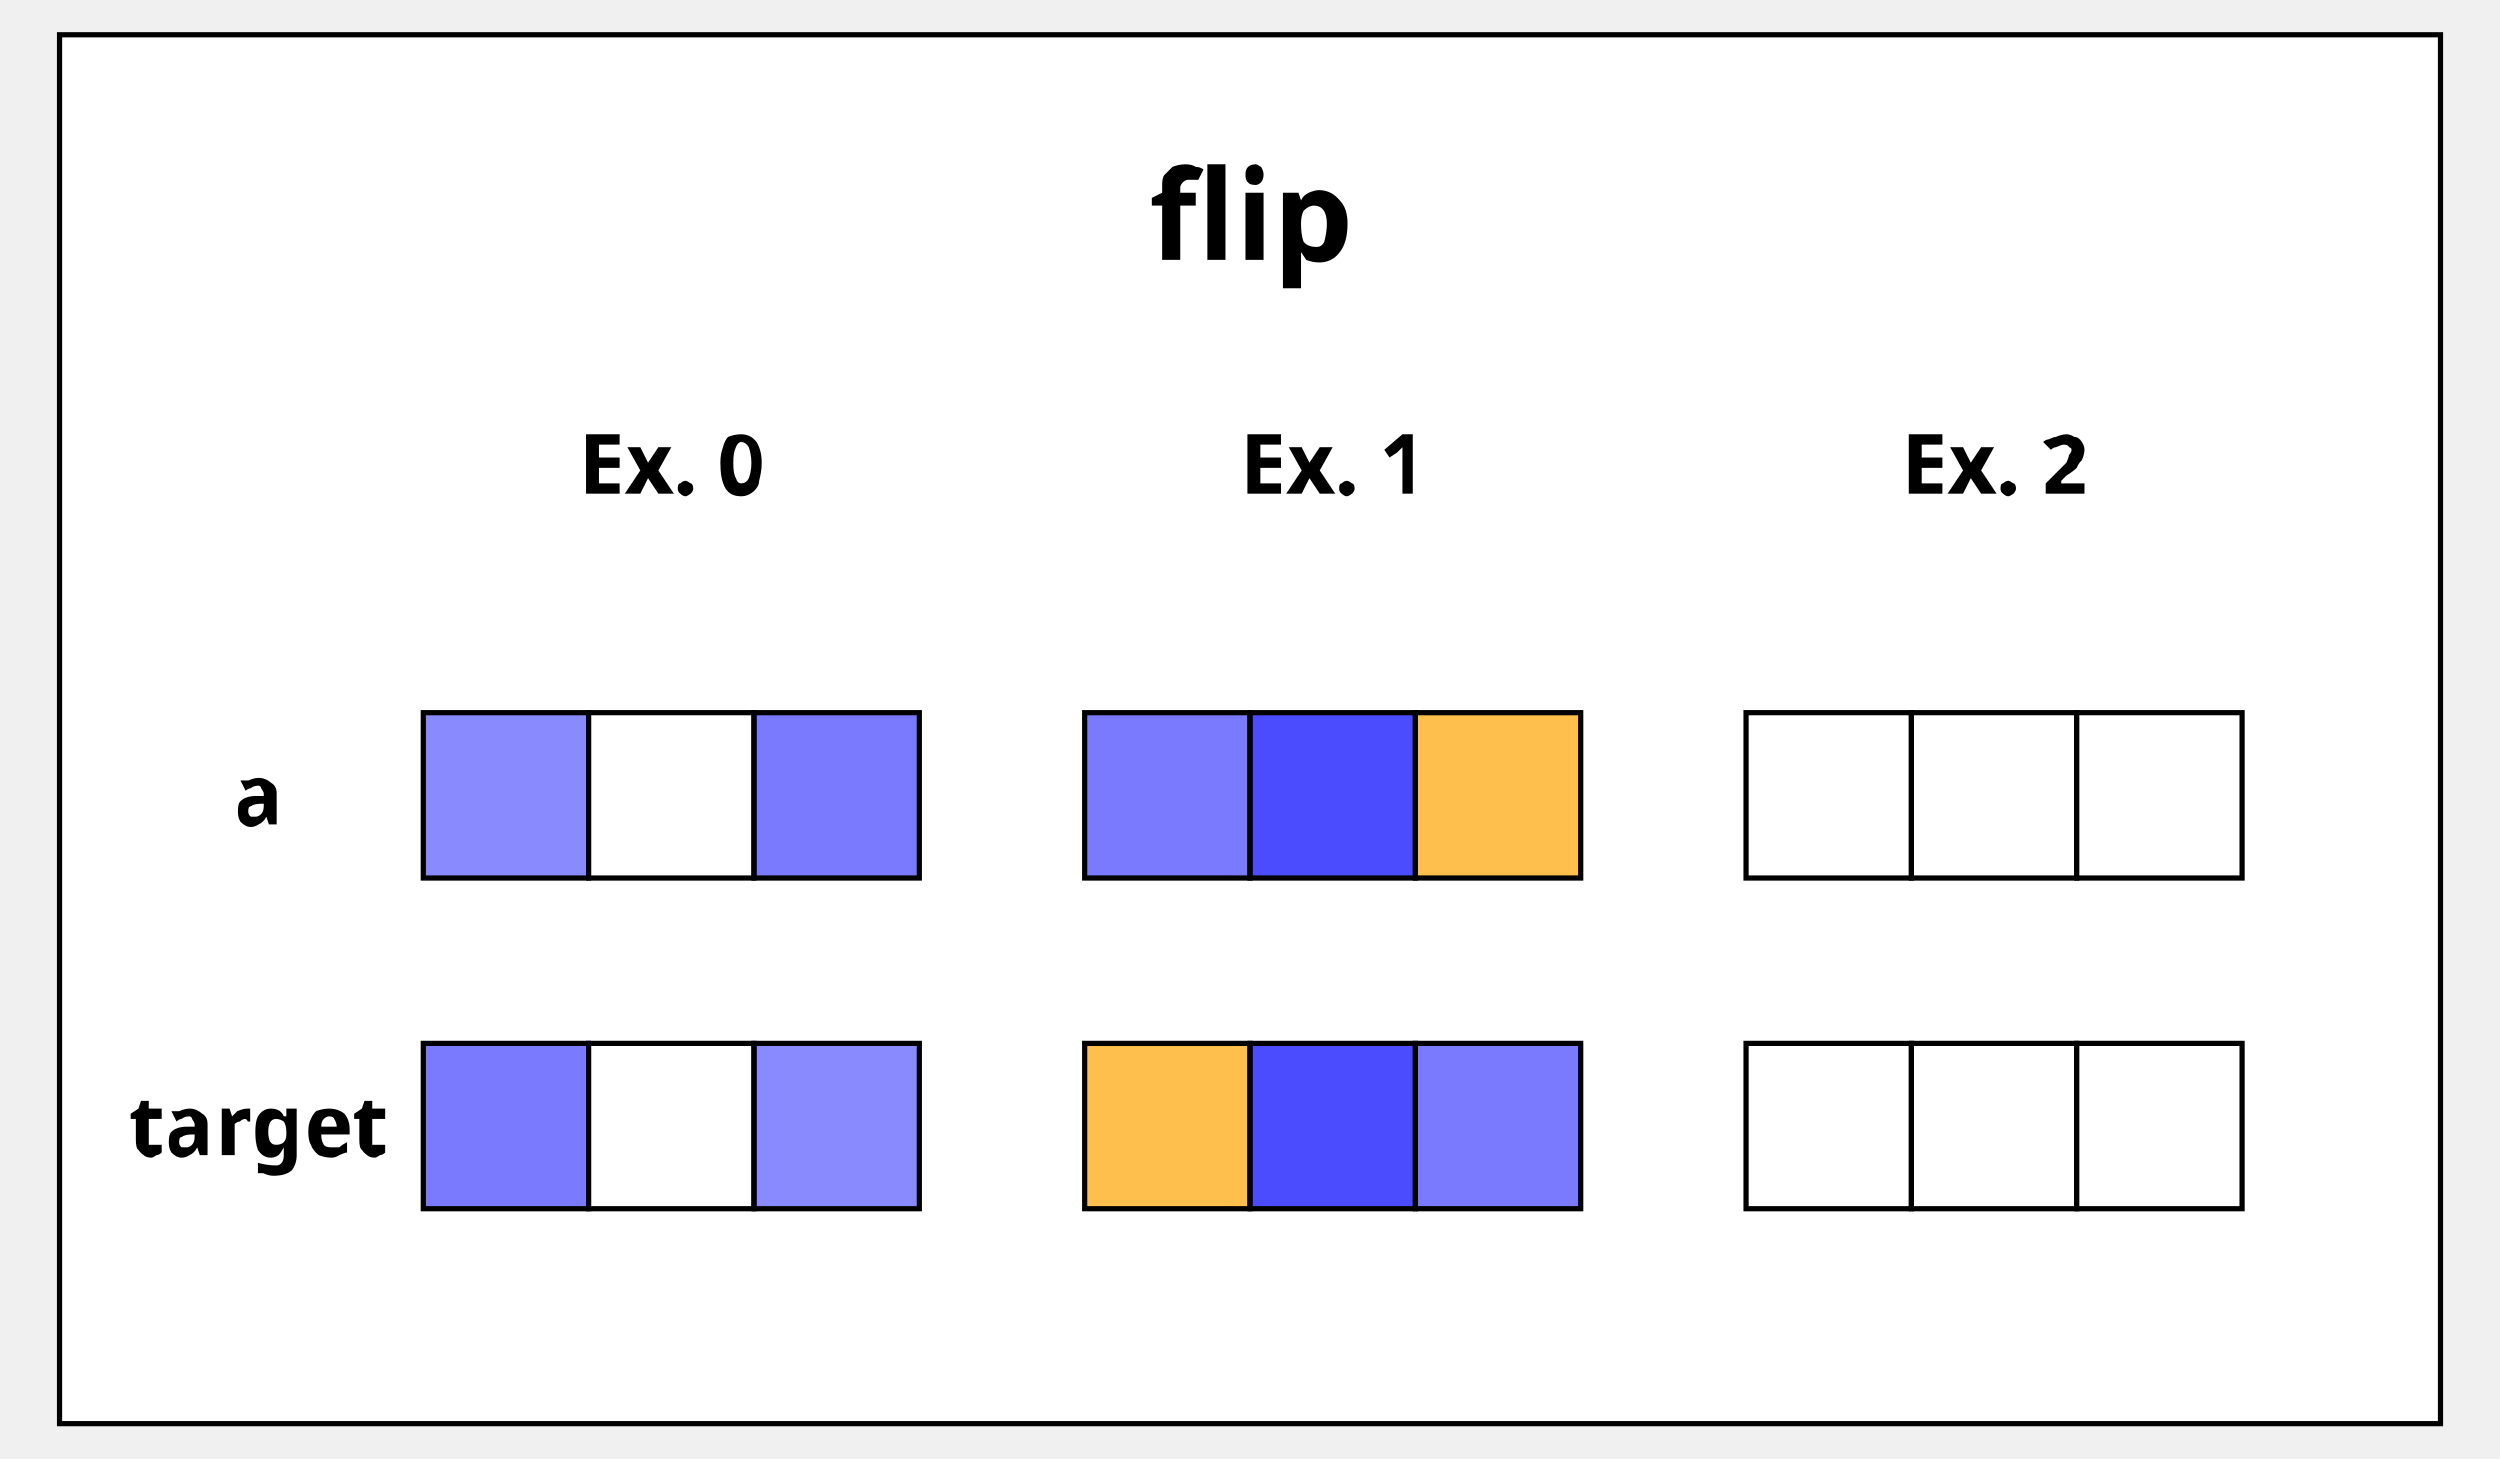
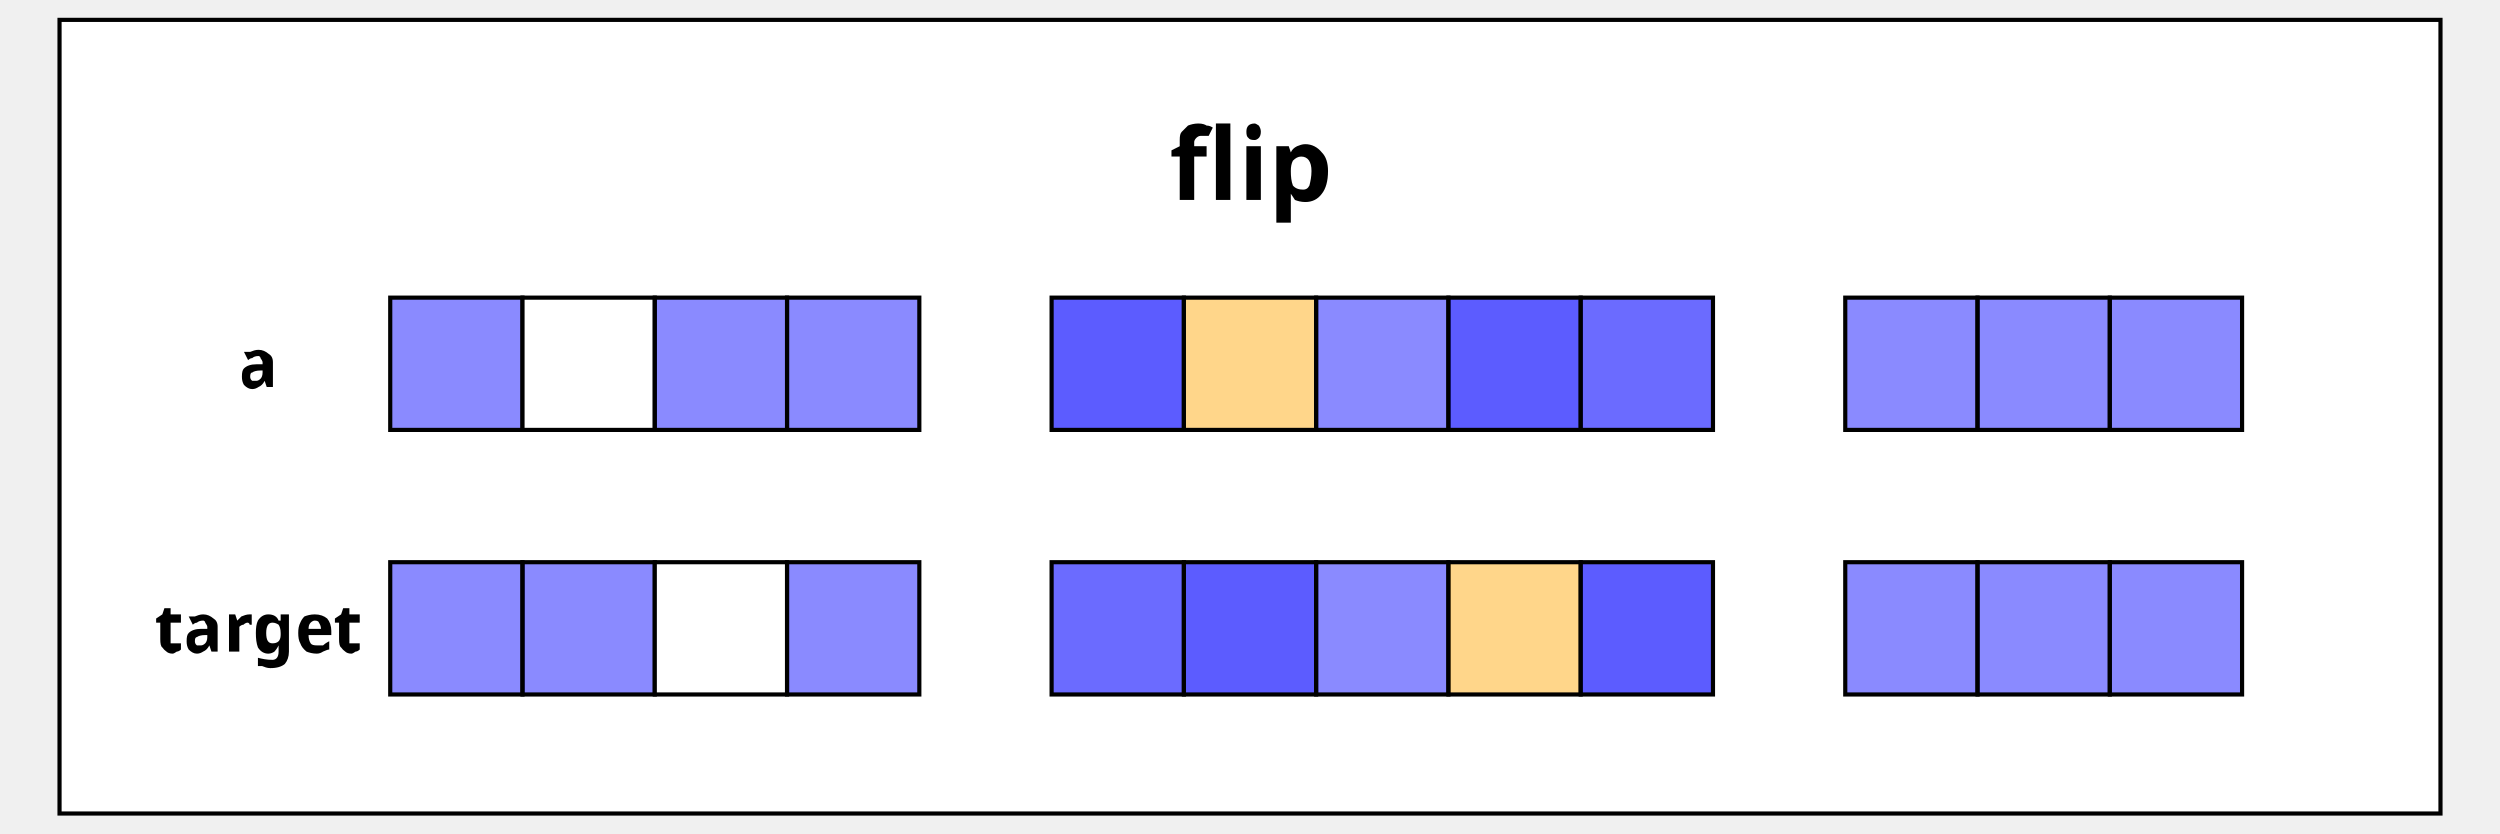
- <svg xmlns="http://www.w3.org/2000/svg" baseProfile="full" height="420.024" version="1.1" width="720">
+ <svg xmlns="http://www.w3.org/2000/svg" baseProfile="full" height="300.018" version="1.1" width="900">
  <defs>
    <marker id="arrow" markerHeight="3.5" markerWidth="5" orient="auto" refX="5.0" refY="1.7">
      <polygon points="0,0 5,1.75 0,3.5" />
    </marker>
  </defs>
  <g style="fill:white;">
-     <g transform="matrix(1.0, 0.0, 0.0, 1.0, 360.003, 210.012)">
+     <g transform="matrix(1.0, 0.0, 0.0, 1.0, 450.003, 150.009)">
      <g transform="matrix(47.61905, 0.0, 0.0, 47.61905, 0.0, 0.0)">
        <g>
-           <g transform="matrix(1.0, 0.0, 0.0, 1.0, -0.0, -0.0)">
+           <g transform="matrix(1.0, 0.0, 0.0, 1.0, -0.0, 2.220446049250313e-16)">
            <g>
              <g style="fill: #ffffff;stroke: black;stroke-width: 1.5;" transform="matrix(1.0, 0.0, 0.0, 1.0, 0.0, 0.0)">
-                 <rect height="8.4" style="vector-effect: non-scaling-stroke;" width="14.4" x="-7.2" y="-4.2" />
+                 <rect height="6" style="vector-effect: non-scaling-stroke;" width="18" x="-9" y="-3" />
              </g>
-               <g transform="matrix(1.0, 0.0, 0.0, 1.0, -0.0, -3.60024)">
+               <g transform="matrix(1.0, 0.0, 0.0, 1.0, -0.0, -2.40018)">
                <g>
                  <g>
                    <g>
                      <g>
                        <g style="stroke: black;stroke-width: 1.5;" transform="matrix(1.0, 0.0, 0.0, 1.0, 0.0, 0.0)">
                          <g />
                        </g>
                        <g transform="matrix(1.0, 0.0, 0.0, 1.0, 0.0, 0.5)">
                          <g style="fill: #000000;stroke: black;stroke-width: 0.0;" transform="matrix(1.0, 0.0, 0.0, 1.0, 0.0, 0.0)">
                            <text style="text-align:center; text-anchor:middle; dominant-baseline:middle;                       font-family:sans-serif; font-weight: bold;                       font-size:0.75px;                       vector-effect: non-scaling-stroke;" transform="translate(-5e-05, 0)">flip</text>
                          </g>
                        </g>
                      </g>
                      <g transform="matrix(1.0, 0.0, 0.0, 1.0, 0.0, 1.0001)">
                        <g style="stroke: black;stroke-width: 1.5;" transform="matrix(1.0, 0.0, 0.0, 1.0, 0.0, 0.0)">
                          <g />
                        </g>
                      </g>
                    </g>
-                     <g transform="matrix(1.0, 0.0, 0.0, 1.0, 0.0, 4.00025)">
-                       <g transform="matrix(1.0, 0.0, 0.0, 1.0, -6.0, -2.0001)">
+                     <g transform="matrix(1.0, 0.0, 0.0, 1.0, 0.0, 3.0002)">
+                       <g transform="matrix(1.0, 0.0, 0.0, 1.0, -7.5, -1.00005)">
                        <g>
                          <g>
                            <g>
                              <g>
                                <g>
                                  <g>
                                    <g>
                                      <g>
                                        <g>
-                                           <g>
-                                             <g>
-                                               <g transform="matrix(1.0, 0.0, 0.0, 1.0, -0.0, -0.0)">
+                                           <g transform="matrix(1.0, 0.0, 0.0, 1.0, -5e-05, -0.25005)">
+                                             <g>
+                                               <g>
                                                <g style="stroke: black;stroke-width: 1.5;" transform="matrix(1.0, 0.0, 0.0, 1.0, 0.0, 0.0)">
                                                  <g />
                                                </g>
-                                               </g>
-                                               <g />
-                                             </g>
-                                             <g transform="matrix(1.0, 0.0, 0.0, 1.0, 0.50005, 0.0)">
-                                               <g style="stroke: black;stroke-width: 1.5;" transform="matrix(1.0, 0.0, 0.0, 1.0, 0.0, 0.0)">
-                                                 <g />
-                                               </g>
-                                             </g>
-                                           </g>
-                                           <g transform="matrix(1.0, 0.0, 0.0, 1.0, 2.50005, 0.0)">
-                                             <g>
-                                               <g transform="matrix(1.0, 0.0, 0.0, 1.0, -5e-05, -0.25005)">
-                                                 <g>
-                                                   <g>
-                                                     <g style="stroke: black;stroke-width: 1.5;" transform="matrix(1.0, 0.0, 0.0, 1.0, 0.0, 0.0)">
-                                                       <g />
-                                                     </g>
-                                                     <g transform="matrix(1.0, 0.0, 0.0, 1.0, 0.0, 0.25)">
-                                                       <g style="fill: #000000;stroke: black;stroke-width: 0.0;" transform="matrix(1.0, 0.0, 0.0, 1.0, 0.0, 0.0)">
-                                                         <text style="text-align:center; text-anchor:middle; dominant-baseline:middle;                       font-family:sans-serif; font-weight: bold;                       font-size:0.5px;                       vector-effect: non-scaling-stroke;" transform="translate(-5e-05, 0)">Ex. 0</text>
-                                                       </g>
-                                                     </g>
-                                                   </g>
-                                                   <g transform="matrix(1.0, 0.0, 0.0, 1.0, 0.0, 0.5001)">
-                                                     <g style="stroke: black;stroke-width: 1.5;" transform="matrix(1.0, 0.0, 0.0, 1.0, 0.0, 0.0)">
-                                                       <g />
-                                                     </g>
-                                                   </g>
-                                                 </g>
-                                               </g>
-                                               <g />
-                                             </g>
-                                           </g>
-                                         </g>
-                                         <g transform="matrix(1.0, 0.0, 0.0, 1.0, 4.50005, 0.0)">
-                                           <g style="stroke: black;stroke-width: 1.5;" transform="matrix(1.0, 0.0, 0.0, 1.0, 0.0, 0.0)">
-                                             <g />
-                                           </g>
-                                         </g>
-                                       </g>
-                                       <g transform="matrix(1.0, 0.0, 0.0, 1.0, 6.50005, 0.0)">
-                                         <g>
-                                           <g transform="matrix(1.0, 0.0, 0.0, 1.0, -5e-05, -0.25005)">
-                                             <g>
-                                               <g>
-                                                 <g style="stroke: black;stroke-width: 1.5;" transform="matrix(1.0, 0.0, 0.0, 1.0, 0.0, 0.0)">
-                                                   <g />
-                                                 </g>
                                                <g transform="matrix(1.0, 0.0, 0.0, 1.0, 0.0, 0.25)">
                                                  <g style="fill: #000000;stroke: black;stroke-width: 0.0;" transform="matrix(1.0, 0.0, 0.0, 1.0, 0.0, 0.0)">
-                                                     <text style="text-align:center; text-anchor:middle; dominant-baseline:middle;                       font-family:sans-serif; font-weight: bold;                       font-size:0.5px;                       vector-effect: non-scaling-stroke;" transform="translate(-5e-05, 0)">Ex. 1</text>
+                                                     <text style="text-align:center; text-anchor:middle; dominant-baseline:middle;                       font-family:sans-serif; font-weight: bold;                       font-size:0.5px;                       vector-effect: non-scaling-stroke;" transform="translate(-5e-05, 0)">a</text>
                                                  </g>
                                                </g>
                                              </g>
                                              <g transform="matrix(1.0, 0.0, 0.0, 1.0, 0.0, 0.5001)">
                                                <g style="stroke: black;stroke-width: 1.5;" transform="matrix(1.0, 0.0, 0.0, 1.0, 0.0, 0.0)">
                                                  <g />
                                                </g>
                                              </g>
                                            </g>
                                          </g>
                                          <g />
                                        </g>
-                                       </g>
-                                     </g>
-                                     <g transform="matrix(1.0, 0.0, 0.0, 1.0, 8.50005, 0.0)">
-                                       <g style="stroke: black;stroke-width: 1.5;" transform="matrix(1.0, 0.0, 0.0, 1.0, 0.0, 0.0)">
-                                         <g />
-                                       </g>
-                                     </g>
-                                   </g>
-                                   <g transform="matrix(1.0, 0.0, 0.0, 1.0, 10.50005, 0.0)">
-                                     <g>
-                                       <g transform="matrix(1.0, 0.0, 0.0, 1.0, -5e-05, -0.25005)">
-                                         <g>
-                                           <g>
-                                             <g style="stroke: black;stroke-width: 1.5;" transform="matrix(1.0, 0.0, 0.0, 1.0, 0.0, 0.0)">
-                                               <g />
-                                             </g>
-                                             <g transform="matrix(1.0, 0.0, 0.0, 1.0, 0.0, 0.25)">
-                                               <g style="fill: #000000;stroke: black;stroke-width: 0.0;" transform="matrix(1.0, 0.0, 0.0, 1.0, 0.0, 0.0)">
-                                                 <text style="text-align:center; text-anchor:middle; dominant-baseline:middle;                       font-family:sans-serif; font-weight: bold;                       font-size:0.5px;                       vector-effect: non-scaling-stroke;" transform="translate(-5e-05, 0)">Ex. 2</text>
-                                               </g>
-                                             </g>
-                                           </g>
-                                           <g transform="matrix(1.0, 0.0, 0.0, 1.0, 0.0, 0.5001)">
-                                             <g style="stroke: black;stroke-width: 1.5;" transform="matrix(1.0, 0.0, 0.0, 1.0, 0.0, 0.0)">
-                                               <g />
-                                             </g>
-                                           </g>
-                                         </g>
-                                       </g>
-                                       <g />
-                                     </g>
-                                   </g>
-                                 </g>
-                                 <g transform="matrix(1.0, 0.0, 0.0, 1.0, 0.0, 1.00005)">
-                                   <g style="stroke: black;stroke-width: 1.5;" transform="matrix(0.0, -1.0, 1.0, 0.0, 0.0, 0.0)">
-                                     <g />
-                                   </g>
-                                 </g>
-                               </g>
-                               <g transform="matrix(1.0, 0.0, 0.0, 1.0, 0.0, 2.0001)">
-                                 <g>
-                                   <g>
-                                     <g>
-                                       <g>
-                                         <g>
-                                           <g>
-                                             <g>
-                                               <g transform="matrix(1.0, 0.0, 0.0, 1.0, -5e-05, -0.25005)">
-                                                 <g>
-                                                   <g>
-                                                     <g style="stroke: black;stroke-width: 1.5;" transform="matrix(1.0, 0.0, 0.0, 1.0, 0.0, 0.0)">
-                                                       <g />
-                                                     </g>
-                                                     <g transform="matrix(1.0, 0.0, 0.0, 1.0, 0.0, 0.25)">
-                                                       <g style="fill: #000000;stroke: black;stroke-width: 0.0;" transform="matrix(1.0, 0.0, 0.0, 1.0, 0.0, 0.0)">
-                                                         <text style="text-align:center; text-anchor:middle; dominant-baseline:middle;                       font-family:sans-serif; font-weight: bold;                       font-size:0.5px;                       vector-effect: non-scaling-stroke;" transform="translate(-5e-05, 0)">a</text>
-                                                       </g>
-                                                     </g>
-                                                   </g>
-                                                   <g transform="matrix(1.0, 0.0, 0.0, 1.0, 0.0, 0.5001)">
-                                                     <g style="stroke: black;stroke-width: 1.5;" transform="matrix(1.0, 0.0, 0.0, 1.0, 0.0, 0.0)">
-                                                       <g />
-                                                     </g>
-                                                   </g>
-                                                 </g>
-                                               </g>
-                                               <g />
-                                             </g>
-                                             <g transform="matrix(1.0, 0.0, 0.0, 1.0, 0.50005, 0.0)">
-                                               <g style="stroke: black;stroke-width: 1.5;" transform="matrix(1.0, 0.0, 0.0, 1.0, 0.0, 0.0)">
-                                                 <g />
-                                               </g>
-                                             </g>
-                                           </g>
-                                           <g transform="matrix(1.0, 0.0, 0.0, 1.0, 2.50005, 0.0)">
-                                             <g>
-                                               <g transform="matrix(1.0, 0.0, 0.0, 1.0, -1.0, -0.0)">
+                                         <g transform="matrix(1.0, 0.0, 0.0, 1.0, 0.50005, 0.0)">
+                                           <g style="stroke: black;stroke-width: 1.5;" transform="matrix(1.0, 0.0, 0.0, 1.0, 0.0, 0.0)">
+                                             <g />
+                                           </g>
+                                         </g>
+                                       </g>
+                                       <g transform="matrix(1.0, 0.0, 0.0, 1.0, 3.00005, 0.0)">
+                                         <g>
+                                           <g transform="matrix(1.0, 0.0, 0.0, 1.0, -1.5, -0.0)">
+                                             <g>
+                                               <g>
                                                <g>
                                                  <g>
                                                    <g>
                                                      <g>
                                                        <g style="fill: #0000ff;stroke: black;stroke-width: 1.5;fill-opacity: 0.46;" transform="matrix(1.0, 0.0, 0.0, 1.0, 0.0, 0.0)">
                                                          <rect height="1" style="vector-effect: non-scaling-stroke;" width="1" x="-0.5" y="-0.5" />
                                                        </g>
                                                        <g transform="matrix(1.0, 0.0, 0.0, 1.0, 0.5, 0.0)">
                                                          <g transform="matrix(1.0, -0.0, 0.0, 1.0, 0.0, 0.0)">
                                                            <g />
                                                          </g>
                                                        </g>
                                                      </g>
                                                      <g transform="matrix(1.0, 0.0, 0.0, 1.0, 1.0, 0.0)">
                                                        <g style="stroke: black;stroke-width: 1.5;" transform="matrix(1.0, 0.0, 0.0, 1.0, 0.0, 0.0)">
                                                          <rect height="1" style="vector-effect: non-scaling-stroke;" width="1" x="-0.5" y="-0.5" />
                                                        </g>
                                                      </g>
                                                    </g>
                                                    <g transform="matrix(1.0, 0.0, 0.0, 1.0, 1.5, 0.0)">
                                                      <g transform="matrix(1.0, -0.0, 0.0, 1.0, 0.0, 0.0)">
                                                        <g />
                                                      </g>
                                                    </g>
                                                  </g>
                                                  <g transform="matrix(1.0, 0.0, 0.0, 1.0, 2.0, 0.0)">
-                                                     <g style="fill: #0000ff;stroke: black;stroke-width: 1.5;fill-opacity: 0.52;" transform="matrix(1.0, 0.0, 0.0, 1.0, 0.0, 0.0)">
+                                                     <g style="fill: #0000ff;stroke: black;stroke-width: 1.5;fill-opacity: 0.46;" transform="matrix(1.0, 0.0, 0.0, 1.0, 0.0, 0.0)">
                                                      <rect height="1" style="vector-effect: non-scaling-stroke;" width="1" x="-0.5" y="-0.5" />
                                                    </g>
                                                  </g>
                                                </g>
-                                               </g>
-                                               <g />
-                                             </g>
-                                           </g>
-                                         </g>
-                                         <g transform="matrix(1.0, 0.0, 0.0, 1.0, 4.50005, 0.0)">
-                                           <g style="stroke: black;stroke-width: 1.5;" transform="matrix(1.0, 0.0, 0.0, 1.0, 0.0, 0.0)">
-                                             <g />
-                                           </g>
-                                         </g>
-                                       </g>
-                                       <g transform="matrix(1.0, 0.0, 0.0, 1.0, 6.50005, 0.0)">
-                                         <g>
-                                           <g transform="matrix(1.0, 0.0, 0.0, 1.0, -1.0, -0.0)">
+                                                 <g transform="matrix(1.0, 0.0, 0.0, 1.0, 2.5, 0.0)">
+                                                   <g transform="matrix(1.0, -0.0, 0.0, 1.0, 0.0, 0.0)">
+                                                     <g />
+                                                   </g>
+                                                 </g>
+                                               </g>
+                                               <g transform="matrix(1.0, 0.0, 0.0, 1.0, 3.0, 0.0)">
+                                                 <g style="fill: #0000ff;stroke: black;stroke-width: 1.5;fill-opacity: 0.46;" transform="matrix(1.0, 0.0, 0.0, 1.0, 0.0, 0.0)">
+                                                   <rect height="1" style="vector-effect: non-scaling-stroke;" width="1" x="-0.5" y="-0.5" />
+                                                 </g>
+                                               </g>
+                                             </g>
+                                           </g>
+                                           <g />
+                                         </g>
+                                       </g>
+                                     </g>
+                                     <g transform="matrix(1.0, 0.0, 0.0, 1.0, 5.50005, 0.0)">
+                                       <g style="stroke: black;stroke-width: 1.5;" transform="matrix(1.0, 0.0, 0.0, 1.0, 0.0, 0.0)">
+                                         <g />
+                                       </g>
+                                     </g>
+                                   </g>
+                                   <g transform="matrix(1.0, 0.0, 0.0, 1.0, 8.50005, 0.0)">
+                                     <g>
+                                       <g transform="matrix(1.0, 0.0, 0.0, 1.0, -2.0, -0.0)">
+                                         <g>
+                                           <g>
                                            <g>
                                              <g>
                                                <g>
                                                  <g>
-                                                     <g style="fill: #0000ff;stroke: black;stroke-width: 1.5;fill-opacity: 0.52;" transform="matrix(1.0, 0.0, 0.0, 1.0, 0.0, 0.0)">
-                                                       <rect height="1" style="vector-effect: non-scaling-stroke;" width="1" x="-0.5" y="-0.5" />
-                                                     </g>
-                                                     <g transform="matrix(1.0, 0.0, 0.0, 1.0, 0.5, 0.0)">
+                                                     <g>
+                                                       <g>
+                                                         <g style="fill: #0000ff;stroke: black;stroke-width: 1.5;fill-opacity: 0.64;" transform="matrix(1.0, 0.0, 0.0, 1.0, 0.0, 0.0)">
+                                                           <rect height="1" style="vector-effect: non-scaling-stroke;" width="1" x="-0.5" y="-0.5" />
+                                                         </g>
+                                                         <g transform="matrix(1.0, 0.0, 0.0, 1.0, 0.5, 0.0)">
+                                                           <g transform="matrix(1.0, -0.0, 0.0, 1.0, 0.0, 0.0)">
+                                                             <g />
+                                                           </g>
+                                                         </g>
+                                                       </g>
+                                                       <g transform="matrix(1.0, 0.0, 0.0, 1.0, 1.0, 0.0)">
+                                                         <g style="fill: #ffa500;stroke: black;stroke-width: 1.5;fill-opacity: 0.46;" transform="matrix(1.0, 0.0, 0.0, 1.0, 0.0, 0.0)">
+                                                           <rect height="1" style="vector-effect: non-scaling-stroke;" width="1" x="-0.5" y="-0.5" />
+                                                         </g>
+                                                       </g>
+                                                     </g>
+                                                     <g transform="matrix(1.0, 0.0, 0.0, 1.0, 1.5, 0.0)">
                                                      <g transform="matrix(1.0, -0.0, 0.0, 1.0, 0.0, 0.0)">
                                                        <g />
                                                      </g>
                                                    </g>
                                                  </g>
-                                                   <g transform="matrix(1.0, 0.0, 0.0, 1.0, 1.0, 0.0)">
-                                                     <g style="fill: #0000ff;stroke: black;stroke-width: 1.5;fill-opacity: 0.7;" transform="matrix(1.0, 0.0, 0.0, 1.0, 0.0, 0.0)">
+                                                   <g transform="matrix(1.0, 0.0, 0.0, 1.0, 2.0, 0.0)">
+                                                     <g style="fill: #0000ff;stroke: black;stroke-width: 1.5;fill-opacity: 0.46;" transform="matrix(1.0, 0.0, 0.0, 1.0, 0.0, 0.0)">
                                                      <rect height="1" style="vector-effect: non-scaling-stroke;" width="1" x="-0.5" y="-0.5" />
                                                    </g>
                                                  </g>
                                                </g>
-                                                 <g transform="matrix(1.0, 0.0, 0.0, 1.0, 1.5, 0.0)">
+                                                 <g transform="matrix(1.0, 0.0, 0.0, 1.0, 2.5, 0.0)">
                                                  <g transform="matrix(1.0, -0.0, 0.0, 1.0, 0.0, 0.0)">
                                                    <g />
                                                  </g>
                                                </g>
                                              </g>
-                                               <g transform="matrix(1.0, 0.0, 0.0, 1.0, 2.0, 0.0)">
-                                                 <g style="fill: #ffa500;stroke: black;stroke-width: 1.5;fill-opacity: 0.7;" transform="matrix(1.0, 0.0, 0.0, 1.0, 0.0, 0.0)">
+                                               <g transform="matrix(1.0, 0.0, 0.0, 1.0, 3.0, 0.0)">
+                                                 <g style="fill: #0000ff;stroke: black;stroke-width: 1.5;fill-opacity: 0.64;" transform="matrix(1.0, 0.0, 0.0, 1.0, 0.0, 0.0)">
                                                  <rect height="1" style="vector-effect: non-scaling-stroke;" width="1" x="-0.5" y="-0.5" />
                                                </g>
                                              </g>
                                            </g>
-                                           </g>
-                                           <g />
-                                         </g>
-                                       </g>
-                                     </g>
-                                     <g transform="matrix(1.0, 0.0, 0.0, 1.0, 8.50005, 0.0)">
-                                       <g style="stroke: black;stroke-width: 1.5;" transform="matrix(1.0, 0.0, 0.0, 1.0, 0.0, 0.0)">
-                                         <g />
-                                       </g>
-                                     </g>
-                                   </g>
-                                   <g transform="matrix(1.0, 0.0, 0.0, 1.0, 10.50005, 0.0)">
-                                     <g>
-                                       <g transform="matrix(1.0, 0.0, 0.0, 1.0, -1.0, -0.0)">
-                                         <g>
-                                           <g>
-                                             <g>
-                                               <g>
-                                                 <g style="stroke: black;stroke-width: 1.5;" transform="matrix(1.0, 0.0, 0.0, 1.0, 0.0, 0.0)">
-                                                   <rect height="1" style="vector-effect: non-scaling-stroke;" width="1" x="-0.5" y="-0.5" />
-                                                 </g>
-                                                 <g transform="matrix(1.0, 0.0, 0.0, 1.0, 0.5, 0.0)">
-                                                   <g transform="matrix(1.0, -0.0, 0.0, 1.0, 0.0, 0.0)">
-                                                     <g />
-                                                   </g>
-                                                 </g>
-                                               </g>
-                                               <g transform="matrix(1.0, 0.0, 0.0, 1.0, 1.0, 0.0)">
-                                                 <g style="stroke: black;stroke-width: 1.5;" transform="matrix(1.0, 0.0, 0.0, 1.0, 0.0, 0.0)">
-                                                   <rect height="1" style="vector-effect: non-scaling-stroke;" width="1" x="-0.5" y="-0.5" />
-                                                 </g>
-                                               </g>
-                                             </g>
-                                             <g transform="matrix(1.0, 0.0, 0.0, 1.0, 1.5, 0.0)">
+                                             <g transform="matrix(1.0, 0.0, 0.0, 1.0, 3.5, 0.0)">
                                              <g transform="matrix(1.0, -0.0, 0.0, 1.0, 0.0, 0.0)">
                                                <g />
                                              </g>
                                            </g>
                                          </g>
-                                           <g transform="matrix(1.0, 0.0, 0.0, 1.0, 2.0, 0.0)">
-                                             <g style="stroke: black;stroke-width: 1.5;" transform="matrix(1.0, 0.0, 0.0, 1.0, 0.0, 0.0)">
+                                           <g transform="matrix(1.0, 0.0, 0.0, 1.0, 4.0, 0.0)">
+                                             <g style="fill: #0000ff;stroke: black;stroke-width: 1.5;fill-opacity: 0.58;" transform="matrix(1.0, 0.0, 0.0, 1.0, 0.0, 0.0)">
                                              <rect height="1" style="vector-effect: non-scaling-stroke;" width="1" x="-0.5" y="-0.5" />
                                            </g>
                                          </g>
                                        </g>
                                      </g>
                                      <g />
                                    </g>
                                  </g>
+                                 </g>
+                                 <g transform="matrix(1.0, 0.0, 0.0, 1.0, 11.50005, 0.0)">
+                                   <g style="stroke: black;stroke-width: 1.5;" transform="matrix(1.0, 0.0, 0.0, 1.0, 0.0, 0.0)">
+                                     <g />
+                                   </g>
+                                 </g>
+                               </g>
+                               <g transform="matrix(1.0, 0.0, 0.0, 1.0, 13.50005, 0.0)">
+                                 <g>
+                                   <g transform="matrix(1.0, 0.0, 0.0, 1.0, -1.0, -0.0)">
+                                     <g>
+                                       <g>
+                                         <g>
+                                           <g>
+                                             <g style="fill: #0000ff;stroke: black;stroke-width: 1.5;fill-opacity: 0.46;" transform="matrix(1.0, 0.0, 0.0, 1.0, 0.0, 0.0)">
+                                               <rect height="1" style="vector-effect: non-scaling-stroke;" width="1" x="-0.5" y="-0.5" />
+                                             </g>
+                                             <g transform="matrix(1.0, 0.0, 0.0, 1.0, 0.5, 0.0)">
+                                               <g transform="matrix(1.0, -0.0, 0.0, 1.0, 0.0, 0.0)">
+                                                 <g />
+                                               </g>
+                                             </g>
+                                           </g>
+                                           <g transform="matrix(1.0, 0.0, 0.0, 1.0, 1.0, 0.0)">
+                                             <g style="fill: #0000ff;stroke: black;stroke-width: 1.5;fill-opacity: 0.46;" transform="matrix(1.0, 0.0, 0.0, 1.0, 0.0, 0.0)">
+                                               <rect height="1" style="vector-effect: non-scaling-stroke;" width="1" x="-0.5" y="-0.5" />
+                                             </g>
+                                           </g>
+                                         </g>
+                                         <g transform="matrix(1.0, 0.0, 0.0, 1.0, 1.5, 0.0)">
+                                           <g transform="matrix(1.0, -0.0, 0.0, 1.0, 0.0, 0.0)">
+                                             <g />
+                                           </g>
+                                         </g>
+                                       </g>
+                                       <g transform="matrix(1.0, 0.0, 0.0, 1.0, 2.0, 0.0)">
+                                         <g style="fill: #0000ff;stroke: black;stroke-width: 1.5;fill-opacity: 0.46;" transform="matrix(1.0, 0.0, 0.0, 1.0, 0.0, 0.0)">
+                                           <rect height="1" style="vector-effect: non-scaling-stroke;" width="1" x="-0.5" y="-0.5" />
+                                         </g>
+                                       </g>
+                                     </g>
+                                   </g>
+                                   <g />
                                </g>
                              </g>
                            </g>
-                             <g transform="matrix(1.0, 0.0, 0.0, 1.0, 0.0, 3.00015)">
+                             <g transform="matrix(1.0, 0.0, 0.0, 1.0, 0.0, 1.00005)">
                              <g style="stroke: black;stroke-width: 1.5;" transform="matrix(0.0, -1.0, 1.0, 0.0, 0.0, 0.0)">
                                <g />
                              </g>
                            </g>
                          </g>
-                           <g transform="matrix(1.0, 0.0, 0.0, 1.0, 0.0, 4.0002)">
+                           <g transform="matrix(1.0, 0.0, 0.0, 1.0, 0.0, 2.0001)">
                            <g>
                              <g>
                                <g>
                                  <g>
                                    <g>
                                      <g>
                                        <g>
                                          <g transform="matrix(1.0, 0.0, 0.0, 1.0, -5e-05, -0.25005)">
                                            <g>
                                              <g>
                                                <g style="stroke: black;stroke-width: 1.5;" transform="matrix(1.0, 0.0, 0.0, 1.0, 0.0, 0.0)">
                                                  <g />
                                                </g>
                                                <g transform="matrix(1.0, 0.0, 0.0, 1.0, 0.0, 0.25)">
                                                  <g style="fill: #000000;stroke: black;stroke-width: 0.0;" transform="matrix(1.0, 0.0, 0.0, 1.0, 0.0, 0.0)">
                                                    <text style="text-align:center; text-anchor:middle; dominant-baseline:middle;                       font-family:sans-serif; font-weight: bold;                       font-size:0.5px;                       vector-effect: non-scaling-stroke;" transform="translate(-5e-05, 0)">target</text>
                                                  </g>
                                                </g>
                                              </g>
                                              <g transform="matrix(1.0, 0.0, 0.0, 1.0, 0.0, 0.5001)">
                                                <g style="stroke: black;stroke-width: 1.5;" transform="matrix(1.0, 0.0, 0.0, 1.0, 0.0, 0.0)">
                                                  <g />
                                                </g>
                                              </g>
                                            </g>
                                          </g>
                                          <g />
                                        </g>
                                        <g transform="matrix(1.0, 0.0, 0.0, 1.0, 0.50005, 0.0)">
                                          <g style="stroke: black;stroke-width: 1.5;" transform="matrix(1.0, 0.0, 0.0, 1.0, 0.0, 0.0)">
                                            <g />
                                          </g>
                                        </g>
                                      </g>
-                                       <g transform="matrix(1.0, 0.0, 0.0, 1.0, 2.50005, 0.0)">
-                                         <g>
-                                           <g transform="matrix(1.0, 0.0, 0.0, 1.0, -1.0, -0.0)">
+                                       <g transform="matrix(1.0, 0.0, 0.0, 1.0, 3.00005, 0.0)">
+                                         <g>
+                                           <g transform="matrix(1.0, 0.0, 0.0, 1.0, -1.5, -0.0)">
                                            <g>
                                              <g>
                                                <g>
                                                  <g>
-                                                     <g style="fill: #0000ff;stroke: black;stroke-width: 1.5;fill-opacity: 0.52;" transform="matrix(1.0, 0.0, 0.0, 1.0, 0.0, 0.0)">
-                                                       <rect height="1" style="vector-effect: non-scaling-stroke;" width="1" x="-0.5" y="-0.5" />
-                                                     </g>
-                                                     <g transform="matrix(1.0, 0.0, 0.0, 1.0, 0.5, 0.0)">
+                                                     <g>
+                                                       <g>
+                                                         <g style="fill: #0000ff;stroke: black;stroke-width: 1.5;fill-opacity: 0.46;" transform="matrix(1.0, 0.0, 0.0, 1.0, 0.0, 0.0)">
+                                                           <rect height="1" style="vector-effect: non-scaling-stroke;" width="1" x="-0.5" y="-0.5" />
+                                                         </g>
+                                                         <g transform="matrix(1.0, 0.0, 0.0, 1.0, 0.5, 0.0)">
+                                                           <g transform="matrix(1.0, -0.0, 0.0, 1.0, 0.0, 0.0)">
+                                                             <g />
+                                                           </g>
+                                                         </g>
+                                                       </g>
+                                                       <g transform="matrix(1.0, 0.0, 0.0, 1.0, 1.0, 0.0)">
+                                                         <g style="fill: #0000ff;stroke: black;stroke-width: 1.5;fill-opacity: 0.46;" transform="matrix(1.0, 0.0, 0.0, 1.0, 0.0, 0.0)">
+                                                           <rect height="1" style="vector-effect: non-scaling-stroke;" width="1" x="-0.5" y="-0.5" />
+                                                         </g>
+                                                       </g>
+                                                     </g>
+                                                     <g transform="matrix(1.0, 0.0, 0.0, 1.0, 1.5, 0.0)">
                                                      <g transform="matrix(1.0, -0.0, 0.0, 1.0, 0.0, 0.0)">
                                                        <g />
                                                      </g>
                                                    </g>
                                                  </g>
-                                                   <g transform="matrix(1.0, 0.0, 0.0, 1.0, 1.0, 0.0)">
+                                                   <g transform="matrix(1.0, 0.0, 0.0, 1.0, 2.0, 0.0)">
                                                    <g style="stroke: black;stroke-width: 1.5;" transform="matrix(1.0, 0.0, 0.0, 1.0, 0.0, 0.0)">
                                                      <rect height="1" style="vector-effect: non-scaling-stroke;" width="1" x="-0.5" y="-0.5" />
                                                    </g>
                                                  </g>
                                                </g>
-                                                 <g transform="matrix(1.0, 0.0, 0.0, 1.0, 1.5, 0.0)">
+                                                 <g transform="matrix(1.0, 0.0, 0.0, 1.0, 2.5, 0.0)">
                                                  <g transform="matrix(1.0, -0.0, 0.0, 1.0, 0.0, 0.0)">
                                                    <g />
                                                  </g>
                                                </g>
                                              </g>
-                                               <g transform="matrix(1.0, 0.0, 0.0, 1.0, 2.0, 0.0)">
+                                               <g transform="matrix(1.0, 0.0, 0.0, 1.0, 3.0, 0.0)">
                                                <g style="fill: #0000ff;stroke: black;stroke-width: 1.5;fill-opacity: 0.46;" transform="matrix(1.0, 0.0, 0.0, 1.0, 0.0, 0.0)">
                                                  <rect height="1" style="vector-effect: non-scaling-stroke;" width="1" x="-0.5" y="-0.5" />
                                                </g>
                                              </g>
                                            </g>
                                          </g>
                                          <g />
                                        </g>
                                      </g>
                                    </g>
-                                     <g transform="matrix(1.0, 0.0, 0.0, 1.0, 4.50005, 0.0)">
+                                     <g transform="matrix(1.0, 0.0, 0.0, 1.0, 5.50005, 0.0)">
                                      <g style="stroke: black;stroke-width: 1.5;" transform="matrix(1.0, 0.0, 0.0, 1.0, 0.0, 0.0)">
                                        <g />
                                      </g>
                                    </g>
                                  </g>
-                                   <g transform="matrix(1.0, 0.0, 0.0, 1.0, 6.50005, 0.0)">
-                                     <g>
-                                       <g transform="matrix(1.0, 0.0, 0.0, 1.0, -1.0, -0.0)">
+                                   <g transform="matrix(1.0, 0.0, 0.0, 1.0, 8.50005, 0.0)">
+                                     <g>
+                                       <g transform="matrix(1.0, 0.0, 0.0, 1.0, -2.0, -0.0)">
                                        <g>
                                          <g>
                                            <g>
                                              <g>
-                                                 <g style="fill: #ffa500;stroke: black;stroke-width: 1.5;fill-opacity: 0.7;" transform="matrix(1.0, 0.0, 0.0, 1.0, 0.0, 0.0)">
-                                                   <rect height="1" style="vector-effect: non-scaling-stroke;" width="1" x="-0.5" y="-0.5" />
-                                                 </g>
-                                                 <g transform="matrix(1.0, 0.0, 0.0, 1.0, 0.5, 0.0)">
+                                                 <g>
+                                                   <g>
+                                                     <g>
+                                                       <g>
+                                                         <g style="fill: #0000ff;stroke: black;stroke-width: 1.5;fill-opacity: 0.58;" transform="matrix(1.0, 0.0, 0.0, 1.0, 0.0, 0.0)">
+                                                           <rect height="1" style="vector-effect: non-scaling-stroke;" width="1" x="-0.5" y="-0.5" />
+                                                         </g>
+                                                         <g transform="matrix(1.0, 0.0, 0.0, 1.0, 0.5, 0.0)">
+                                                           <g transform="matrix(1.0, -0.0, 0.0, 1.0, 0.0, 0.0)">
+                                                             <g />
+                                                           </g>
+                                                         </g>
+                                                       </g>
+                                                       <g transform="matrix(1.0, 0.0, 0.0, 1.0, 1.0, 0.0)">
+                                                         <g style="fill: #0000ff;stroke: black;stroke-width: 1.5;fill-opacity: 0.64;" transform="matrix(1.0, 0.0, 0.0, 1.0, 0.0, 0.0)">
+                                                           <rect height="1" style="vector-effect: non-scaling-stroke;" width="1" x="-0.5" y="-0.5" />
+                                                         </g>
+                                                       </g>
+                                                     </g>
+                                                     <g transform="matrix(1.0, 0.0, 0.0, 1.0, 1.5, 0.0)">
+                                                       <g transform="matrix(1.0, -0.0, 0.0, 1.0, 0.0, 0.0)">
+                                                         <g />
+                                                       </g>
+                                                     </g>
+                                                   </g>
+                                                   <g transform="matrix(1.0, 0.0, 0.0, 1.0, 2.0, 0.0)">
+                                                     <g style="fill: #0000ff;stroke: black;stroke-width: 1.5;fill-opacity: 0.46;" transform="matrix(1.0, 0.0, 0.0, 1.0, 0.0, 0.0)">
+                                                       <rect height="1" style="vector-effect: non-scaling-stroke;" width="1" x="-0.5" y="-0.5" />
+                                                     </g>
+                                                   </g>
+                                                 </g>
+                                                 <g transform="matrix(1.0, 0.0, 0.0, 1.0, 2.5, 0.0)">
                                                  <g transform="matrix(1.0, -0.0, 0.0, 1.0, 0.0, 0.0)">
                                                    <g />
                                                  </g>
                                                </g>
                                              </g>
-                                               <g transform="matrix(1.0, 0.0, 0.0, 1.0, 1.0, 0.0)">
-                                                 <g style="fill: #0000ff;stroke: black;stroke-width: 1.5;fill-opacity: 0.7;" transform="matrix(1.0, 0.0, 0.0, 1.0, 0.0, 0.0)">
+                                               <g transform="matrix(1.0, 0.0, 0.0, 1.0, 3.0, 0.0)">
+                                                 <g style="fill: #ffa500;stroke: black;stroke-width: 1.5;fill-opacity: 0.46;" transform="matrix(1.0, 0.0, 0.0, 1.0, 0.0, 0.0)">
                                                  <rect height="1" style="vector-effect: non-scaling-stroke;" width="1" x="-0.5" y="-0.5" />
                                                </g>
                                              </g>
                                            </g>
-                                             <g transform="matrix(1.0, 0.0, 0.0, 1.0, 1.5, 0.0)">
+                                             <g transform="matrix(1.0, 0.0, 0.0, 1.0, 3.5, 0.0)">
                                              <g transform="matrix(1.0, -0.0, 0.0, 1.0, 0.0, 0.0)">
                                                <g />
                                              </g>
                                            </g>
                                          </g>
-                                           <g transform="matrix(1.0, 0.0, 0.0, 1.0, 2.0, 0.0)">
-                                             <g style="fill: #0000ff;stroke: black;stroke-width: 1.5;fill-opacity: 0.52;" transform="matrix(1.0, 0.0, 0.0, 1.0, 0.0, 0.0)">
+                                           <g transform="matrix(1.0, 0.0, 0.0, 1.0, 4.0, 0.0)">
+                                             <g style="fill: #0000ff;stroke: black;stroke-width: 1.5;fill-opacity: 0.64;" transform="matrix(1.0, 0.0, 0.0, 1.0, 0.0, 0.0)">
                                              <rect height="1" style="vector-effect: non-scaling-stroke;" width="1" x="-0.5" y="-0.5" />
                                            </g>
                                          </g>
                                        </g>
                                      </g>
                                      <g />
                                    </g>
                                  </g>
                                </g>
-                                 <g transform="matrix(1.0, 0.0, 0.0, 1.0, 8.50005, 0.0)">
+                                 <g transform="matrix(1.0, 0.0, 0.0, 1.0, 11.50005, 0.0)">
                                  <g style="stroke: black;stroke-width: 1.5;" transform="matrix(1.0, 0.0, 0.0, 1.0, 0.0, 0.0)">
                                    <g />
                                  </g>
                                </g>
                              </g>
-                               <g transform="matrix(1.0, 0.0, 0.0, 1.0, 10.50005, 0.0)">
+                               <g transform="matrix(1.0, 0.0, 0.0, 1.0, 13.50005, 0.0)">
                                <g>
                                  <g transform="matrix(1.0, 0.0, 0.0, 1.0, -1.0, -0.0)">
                                    <g>
                                      <g>
                                        <g>
                                          <g>
-                                             <g style="stroke: black;stroke-width: 1.5;" transform="matrix(1.0, 0.0, 0.0, 1.0, 0.0, 0.0)">
+                                             <g style="fill: #0000ff;stroke: black;stroke-width: 1.5;fill-opacity: 0.46;" transform="matrix(1.0, 0.0, 0.0, 1.0, 0.0, 0.0)">
                                              <rect height="1" style="vector-effect: non-scaling-stroke;" width="1" x="-0.5" y="-0.5" />
                                            </g>
                                            <g transform="matrix(1.0, 0.0, 0.0, 1.0, 0.5, 0.0)">
                                              <g transform="matrix(1.0, -0.0, 0.0, 1.0, 0.0, 0.0)">
                                                <g />
                                              </g>
                                            </g>
                                          </g>
                                          <g transform="matrix(1.0, 0.0, 0.0, 1.0, 1.0, 0.0)">
-                                             <g style="stroke: black;stroke-width: 1.5;" transform="matrix(1.0, 0.0, 0.0, 1.0, 0.0, 0.0)">
+                                             <g style="fill: #0000ff;stroke: black;stroke-width: 1.5;fill-opacity: 0.46;" transform="matrix(1.0, 0.0, 0.0, 1.0, 0.0, 0.0)">
                                              <rect height="1" style="vector-effect: non-scaling-stroke;" width="1" x="-0.5" y="-0.5" />
                                            </g>
                                          </g>
                                        </g>
                                        <g transform="matrix(1.0, 0.0, 0.0, 1.0, 1.5, 0.0)">
                                          <g transform="matrix(1.0, -0.0, 0.0, 1.0, 0.0, 0.0)">
                                            <g />
                                          </g>
                                        </g>
                                      </g>
                                      <g transform="matrix(1.0, 0.0, 0.0, 1.0, 2.0, 0.0)">
-                                         <g style="stroke: black;stroke-width: 1.5;" transform="matrix(1.0, 0.0, 0.0, 1.0, 0.0, 0.0)">
+                                         <g style="fill: #0000ff;stroke: black;stroke-width: 1.5;fill-opacity: 0.46;" transform="matrix(1.0, 0.0, 0.0, 1.0, 0.0, 0.0)">
                                          <rect height="1" style="vector-effect: non-scaling-stroke;" width="1" x="-0.5" y="-0.5" />
                                        </g>
                                      </g>
                                    </g>
                                  </g>
                                  <g />
                                </g>
                              </g>
                            </g>
                          </g>
                        </g>
                      </g>
                    </g>
                  </g>
                  <g />
                </g>
              </g>
            </g>
          </g>
          <g />
        </g>
      </g>
    </g>
  </g>
</svg>
